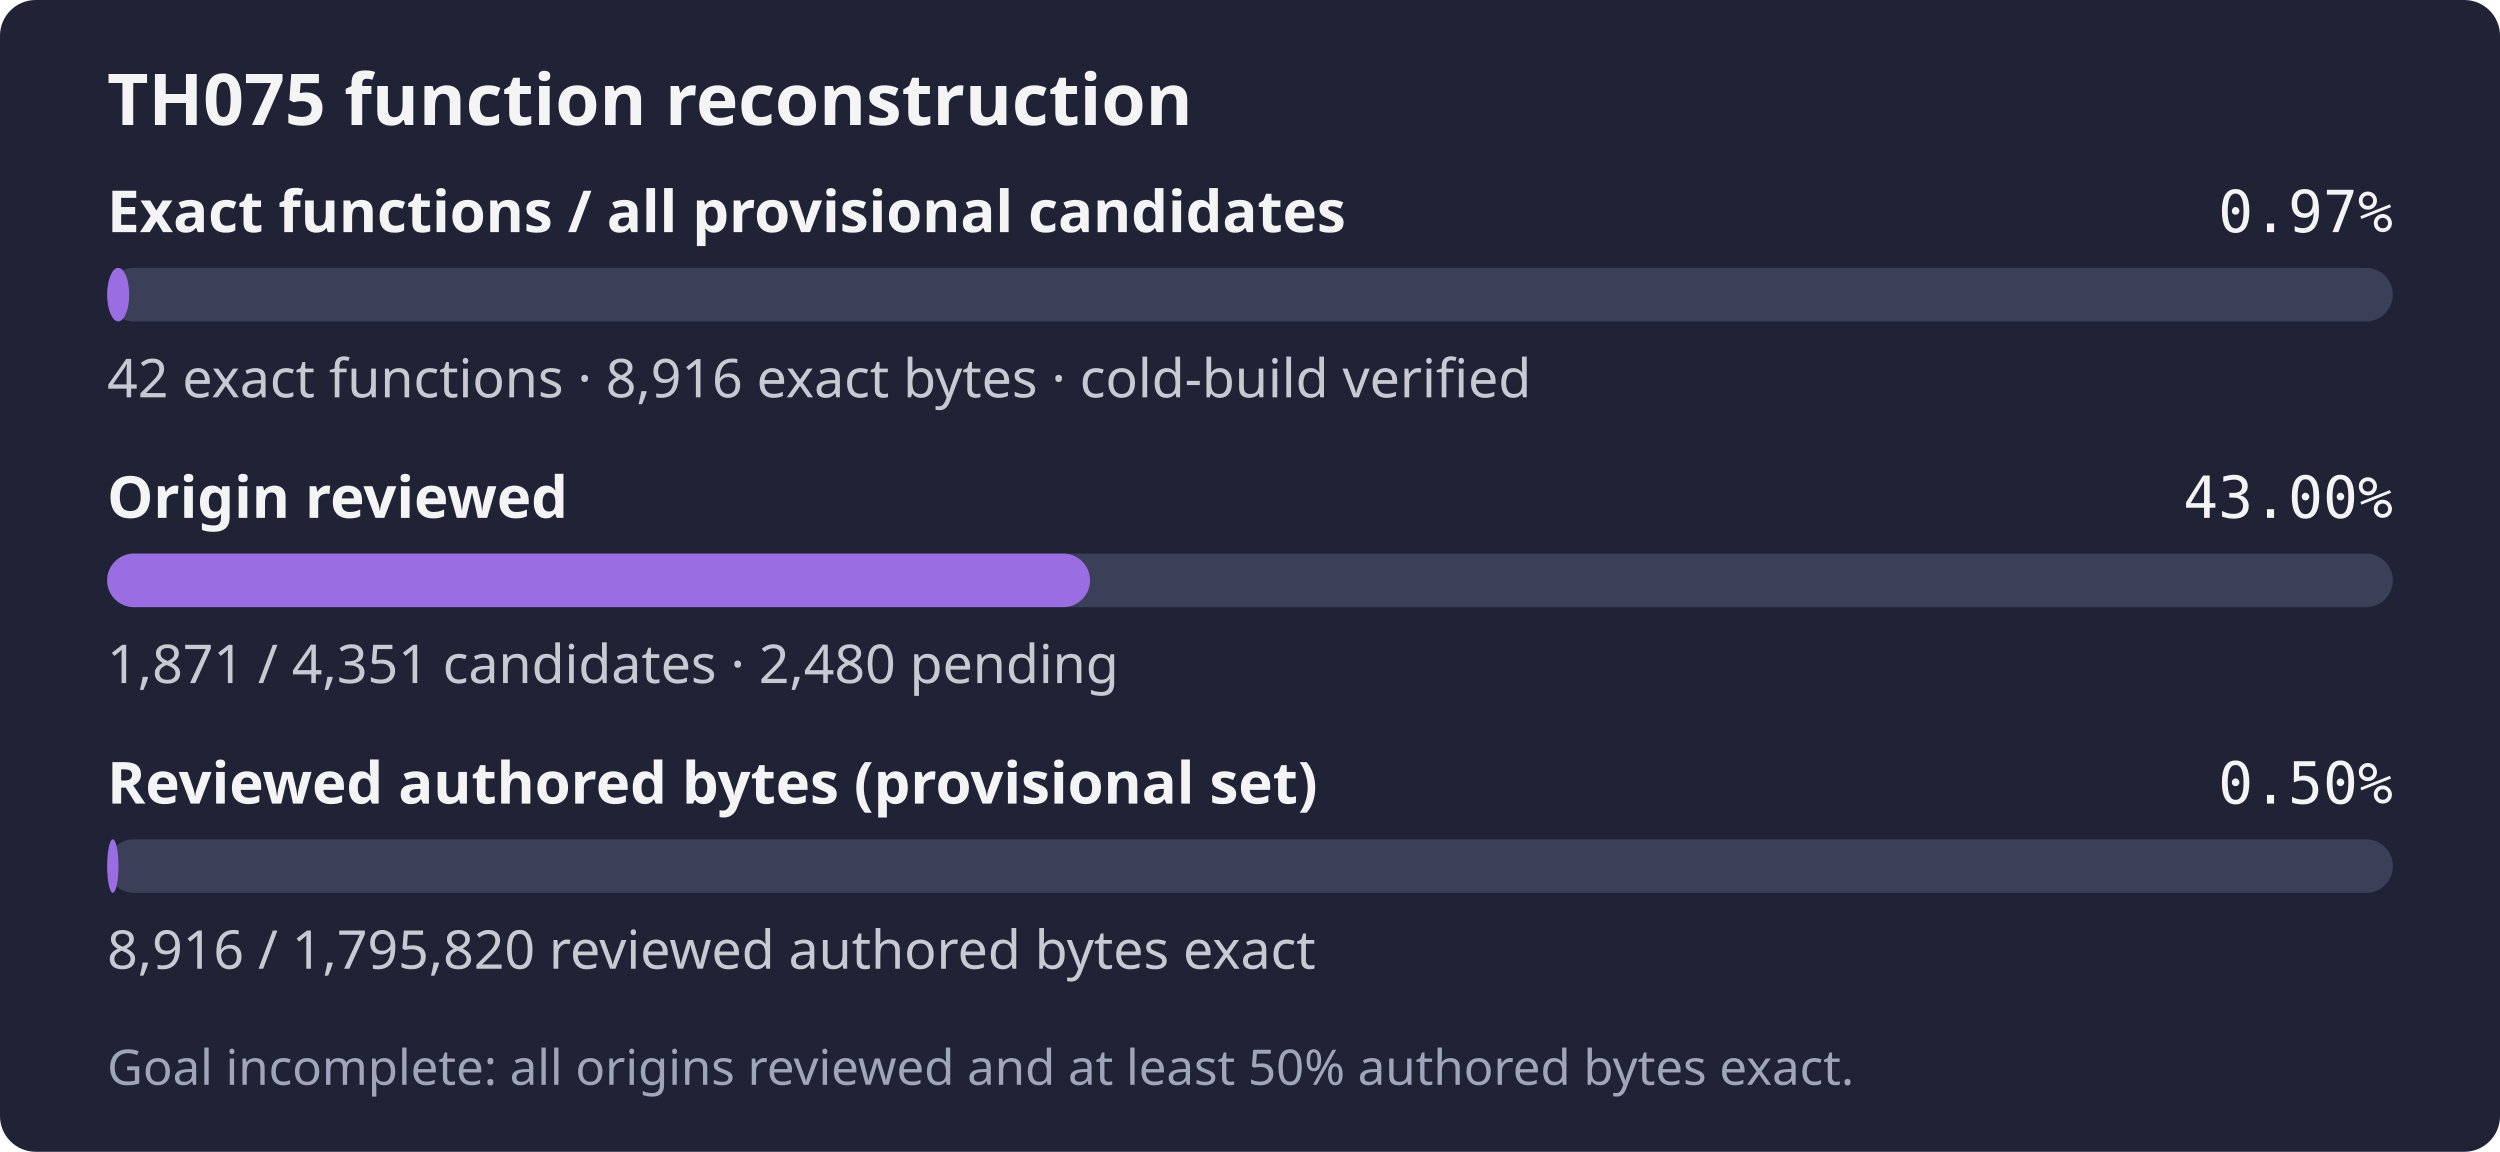
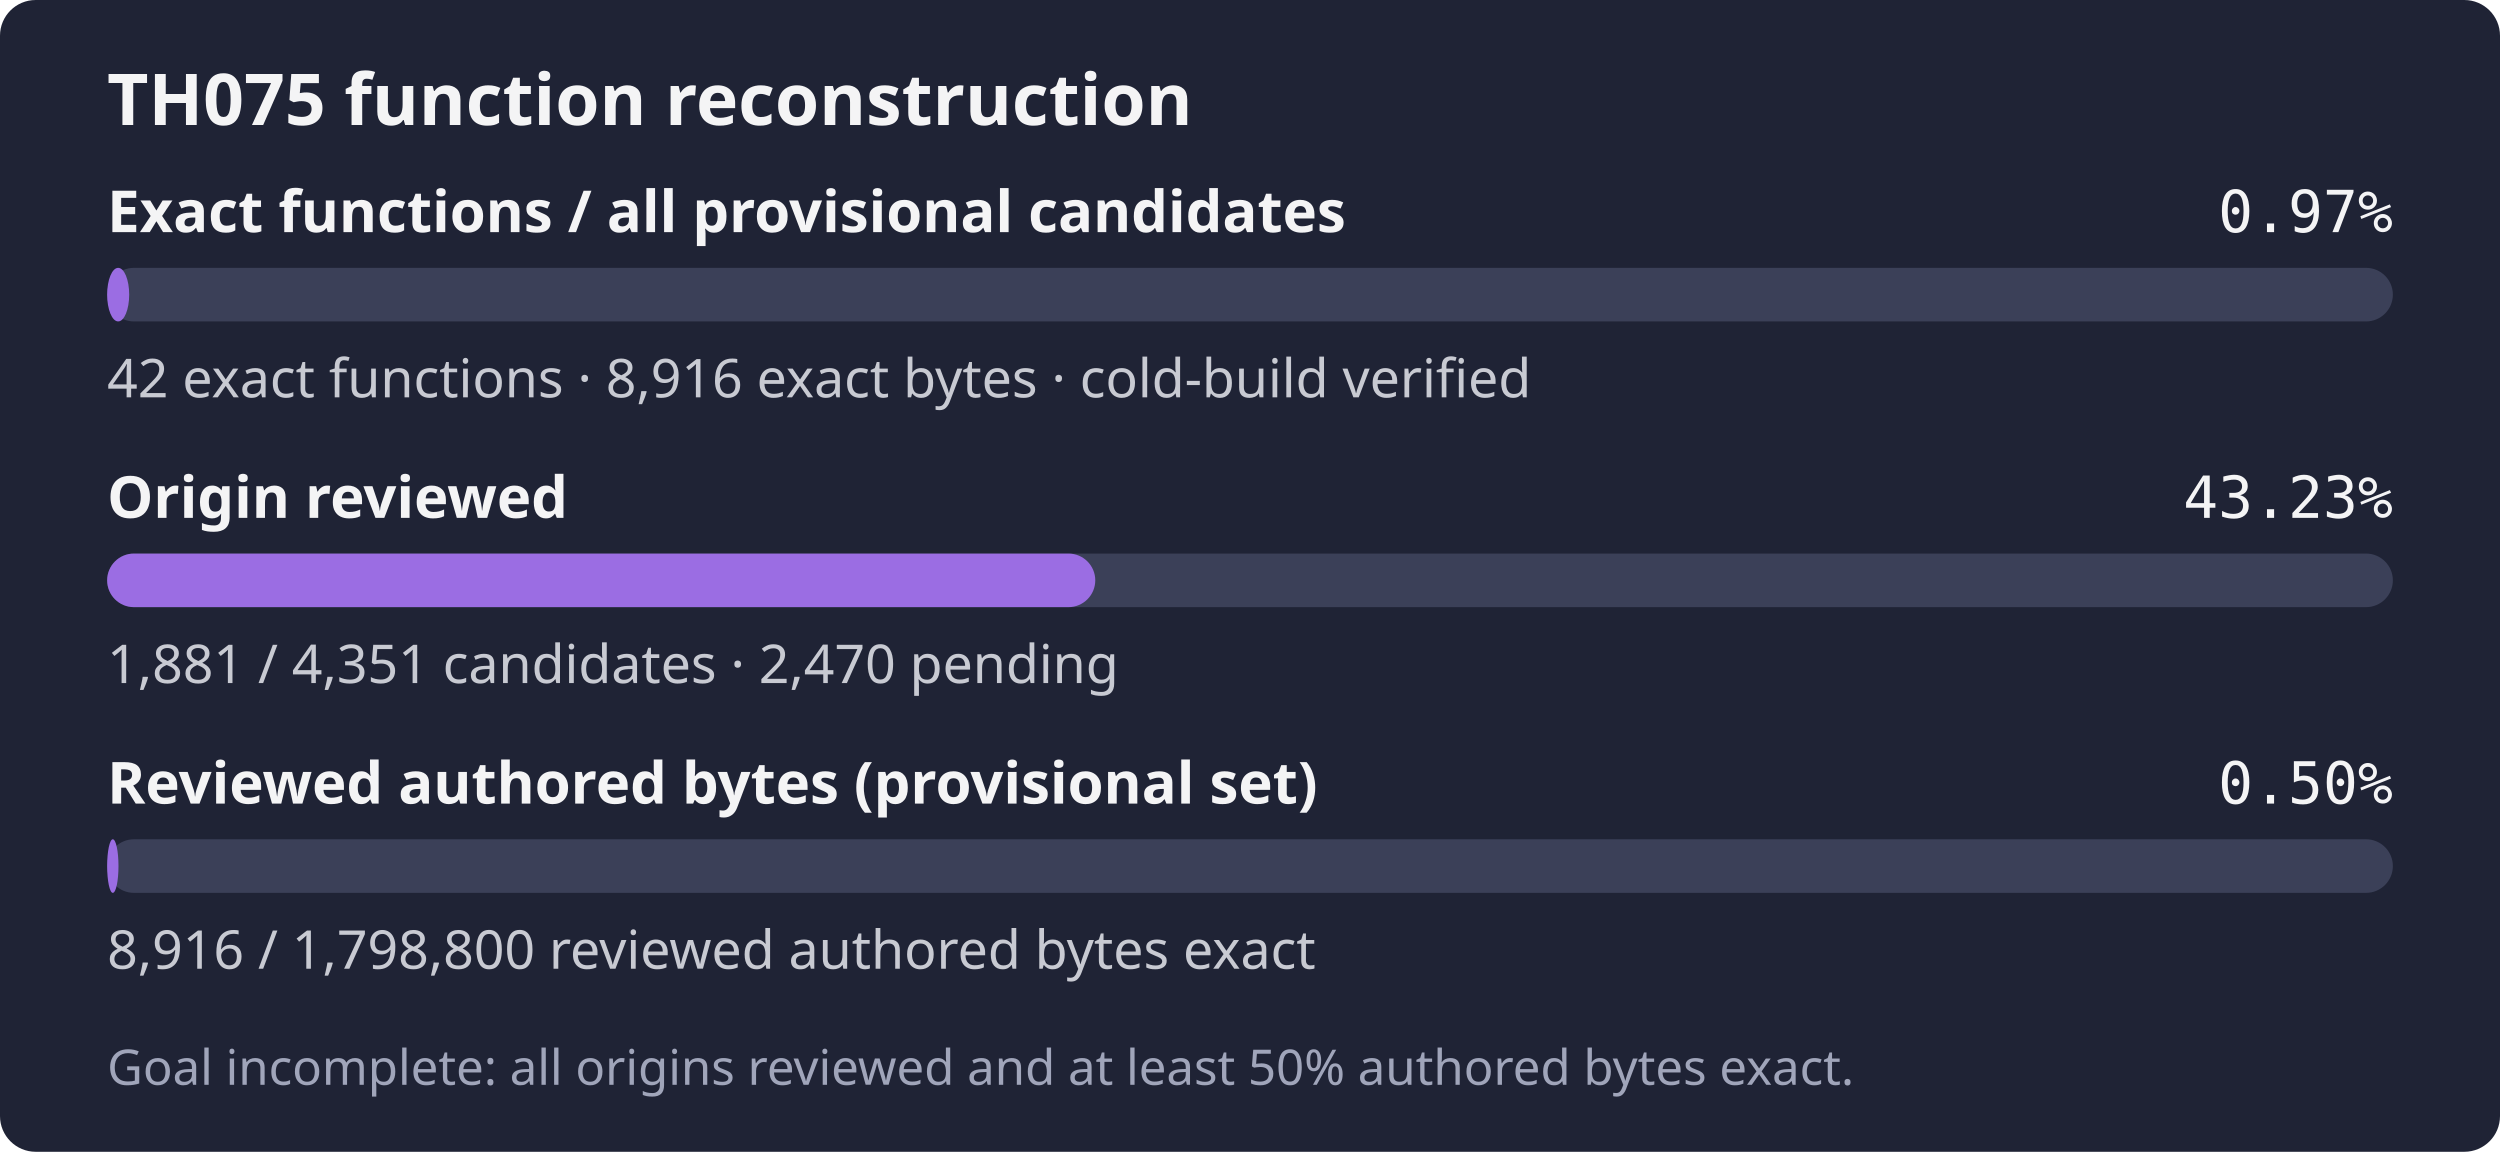
- <svg xmlns="http://www.w3.org/2000/svg" width="560" height="258" role="img" aria-label="TH075: 42 exact functions, 8,916 exact bytes; 1,871 of 4,351 candidates reviewed; Goal incomplete: all origins reviewed and at least 50% authored bytes exact.">
+ <svg xmlns="http://www.w3.org/2000/svg" width="560" height="258" role="img" aria-label="TH075: 42 exact functions, 8,916 exact bytes; 1,881 of 4,351 candidates reviewed; Goal incomplete: all origins reviewed and at least 50% authored bytes exact.">
  <rect width="560" height="258" rx="8" fill="#1f2335" />
  <text x="24" y="28" fill="#f4f4f5" font-family="sans-serif" font-size="16" font-weight="600">TH075 function reconstruction</text>
  <text x="24" y="52" fill="#f4f4f5" font-family="sans-serif" font-size="13" font-weight="600">Exact functions / all provisional candidates</text>
  <text x="536" y="52" fill="#f4f4f5" text-anchor="end" font-family="monospace" font-size="13">0.97%</text>
  <rect x="24" y="60" width="512" height="12" rx="6" fill="#3b4058" />
  <rect x="24" y="60" width="4.94" height="12" rx="6" fill="#9b6de3" />
  <text x="24" y="89" fill="#c8cad2" font-family="sans-serif" font-size="12">42 exact functions · 8,916 exact bytes · cold-build verified</text>
  <text x="24" y="116" fill="#f4f4f5" font-family="sans-serif" font-size="13" font-weight="600">Origin reviewed</text>
-   <text x="536" y="116" fill="#f4f4f5" text-anchor="end" font-family="monospace" font-size="13">43.00%</text>
+   <text x="536" y="116" fill="#f4f4f5" text-anchor="end" font-family="monospace" font-size="13">43.23%</text>
  <rect x="24" y="124" width="512" height="12" rx="6" fill="#3b4058" />
-   <rect x="24" y="124" width="220.17" height="12" rx="6" fill="#9b6de3" />
-   <text x="24" y="153" fill="#c8cad2" font-family="sans-serif" font-size="12">1,871 / 4,351 candidates · 2,480 pending</text>
+   <rect x="24" y="124" width="221.34" height="12" rx="6" fill="#9b6de3" />
+   <text x="24" y="153" fill="#c8cad2" font-family="sans-serif" font-size="12">1,881 / 4,351 candidates · 2,470 pending</text>
  <text x="24" y="180" fill="#f4f4f5" font-family="sans-serif" font-size="13" font-weight="600">Reviewed authored bytes (provisional set)</text>
  <text x="536" y="180" fill="#f4f4f5" text-anchor="end" font-family="monospace" font-size="13">0.50%</text>
  <rect x="24" y="188" width="512" height="12" rx="6" fill="#3b4058" />
  <rect x="24" y="188" width="2.54" height="12" rx="6" fill="#9b6de3" />
-   <text x="24" y="217" fill="#c8cad2" font-family="sans-serif" font-size="12">8,916 / 1,795,820 reviewed authored bytes exact</text>
+   <text x="24" y="217" fill="#c8cad2" font-family="sans-serif" font-size="12">8,916 / 1,798,800 reviewed authored bytes exact</text>
  <text x="24" y="243" fill="#a0a5ba" font-family="sans-serif" font-size="11">Goal incomplete: all origins reviewed and at least 50% authored bytes exact.</text>
</svg>
